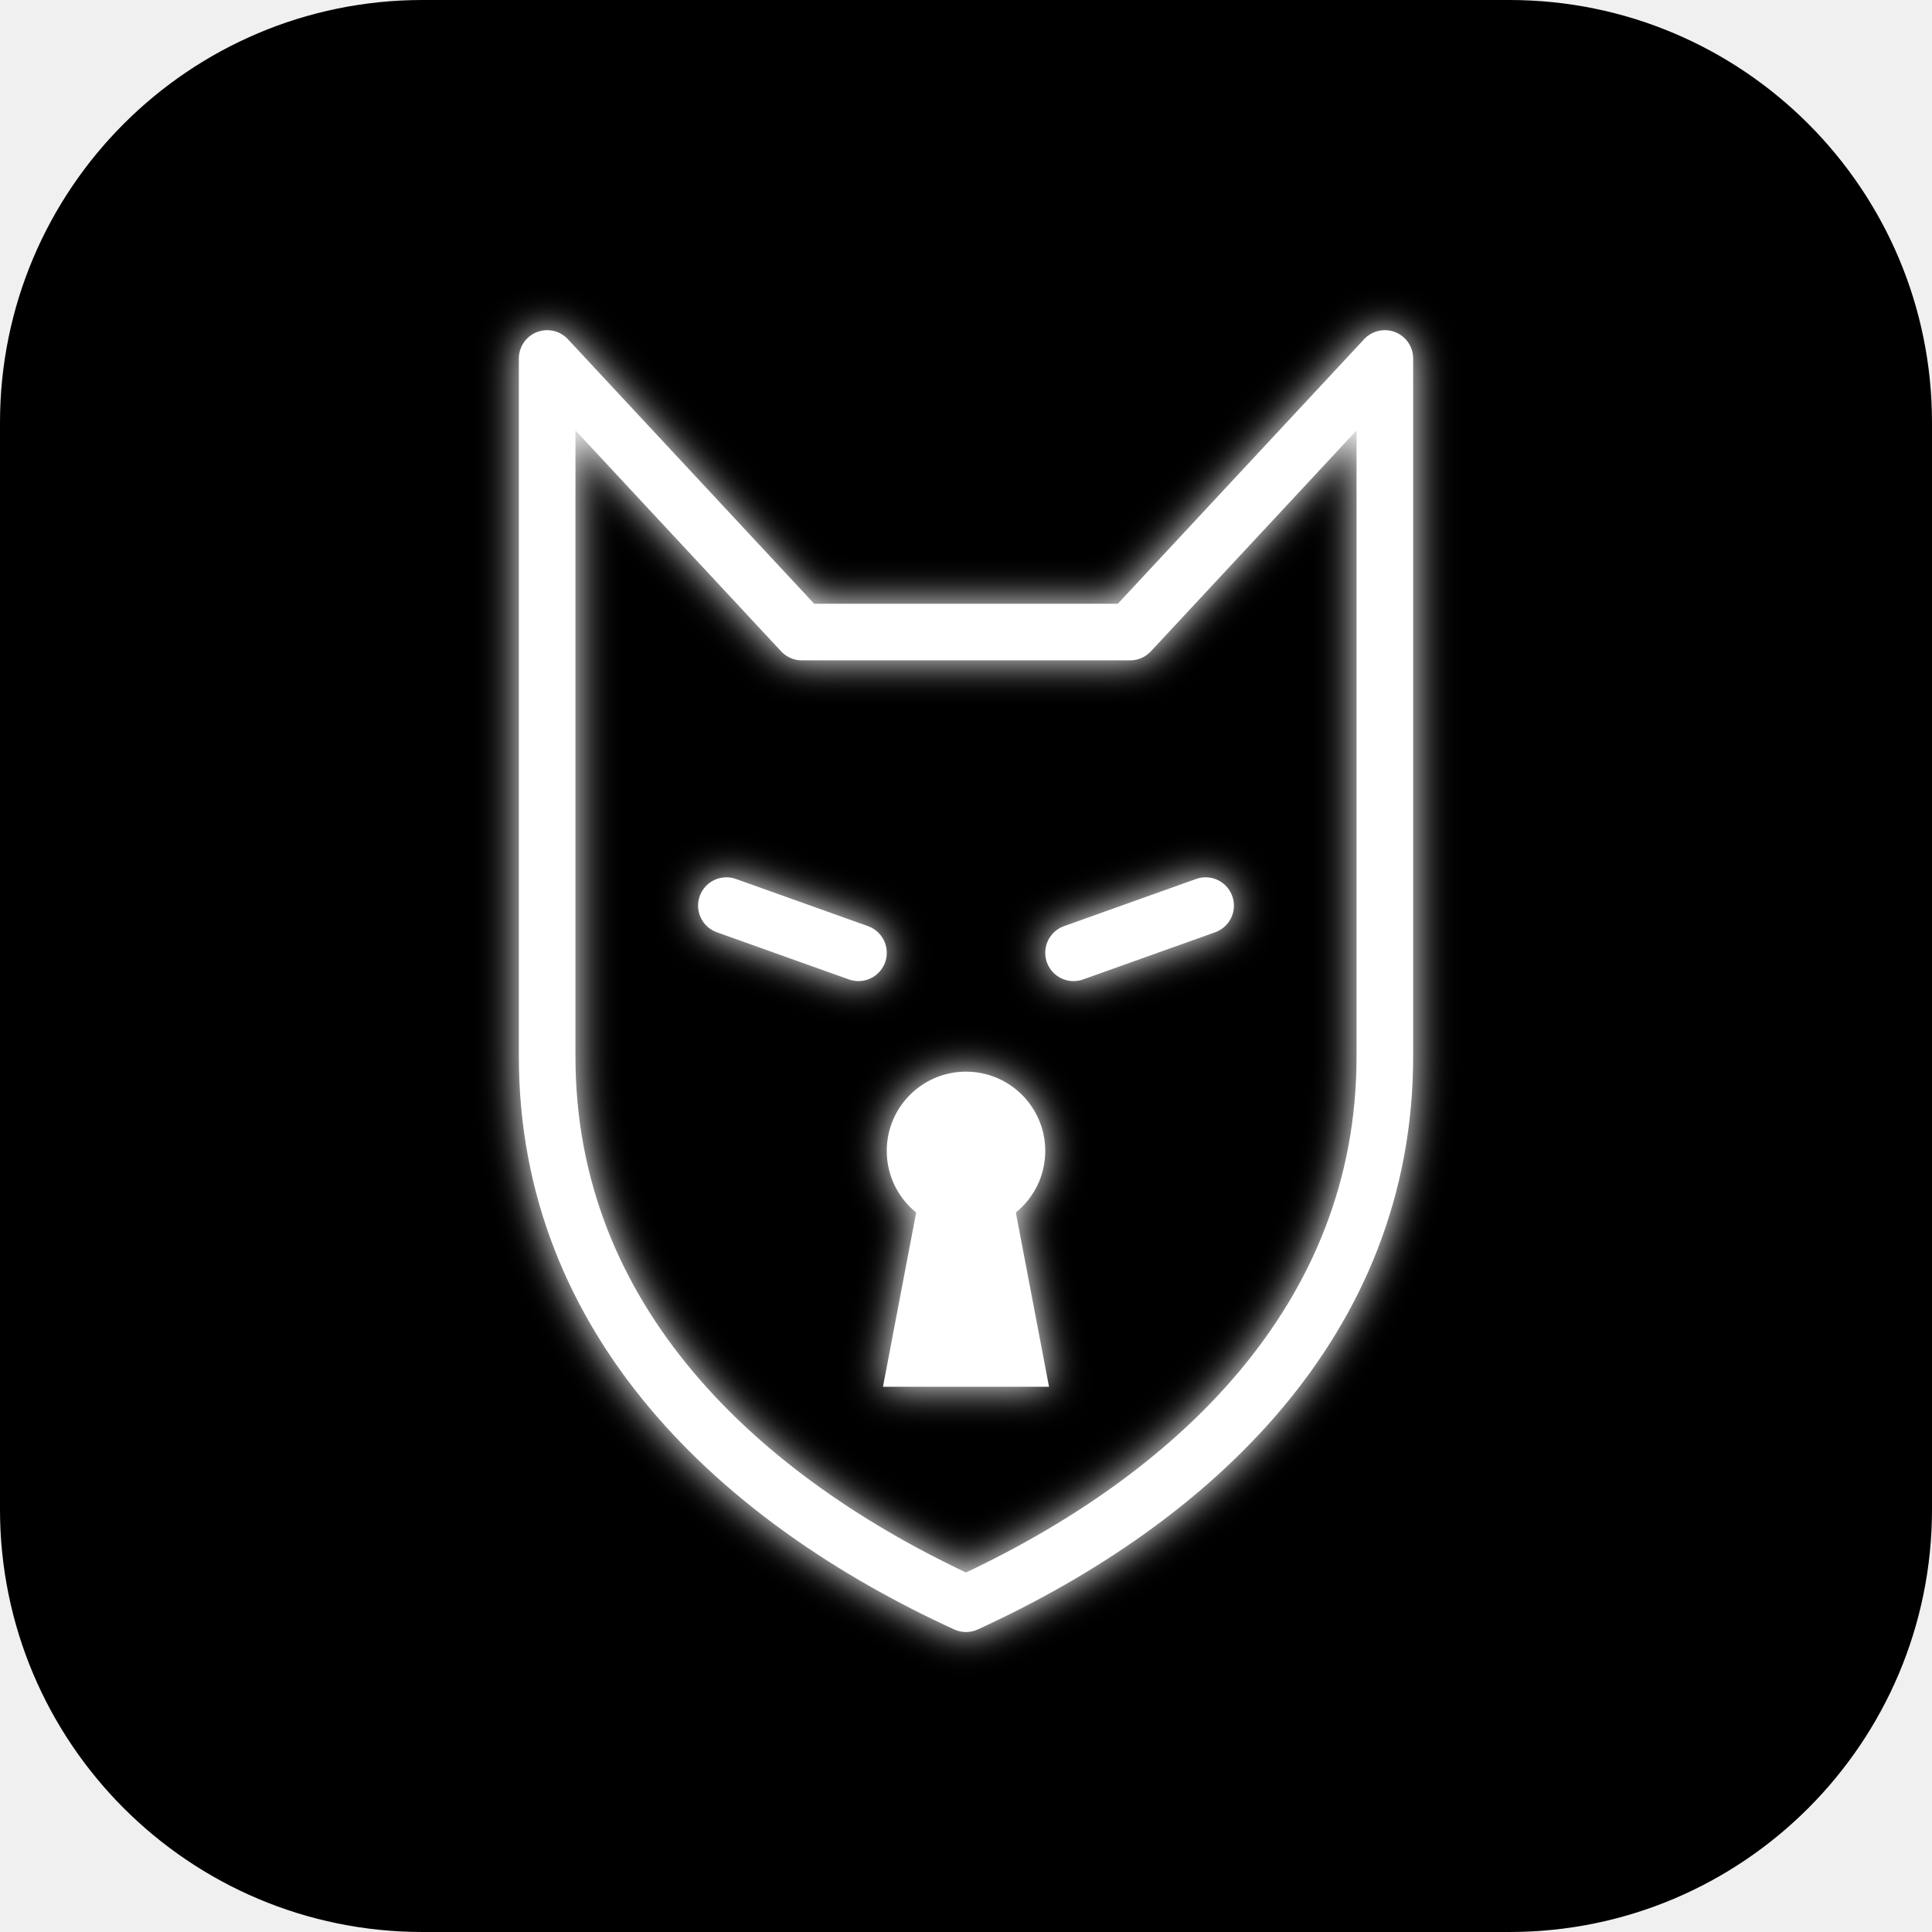
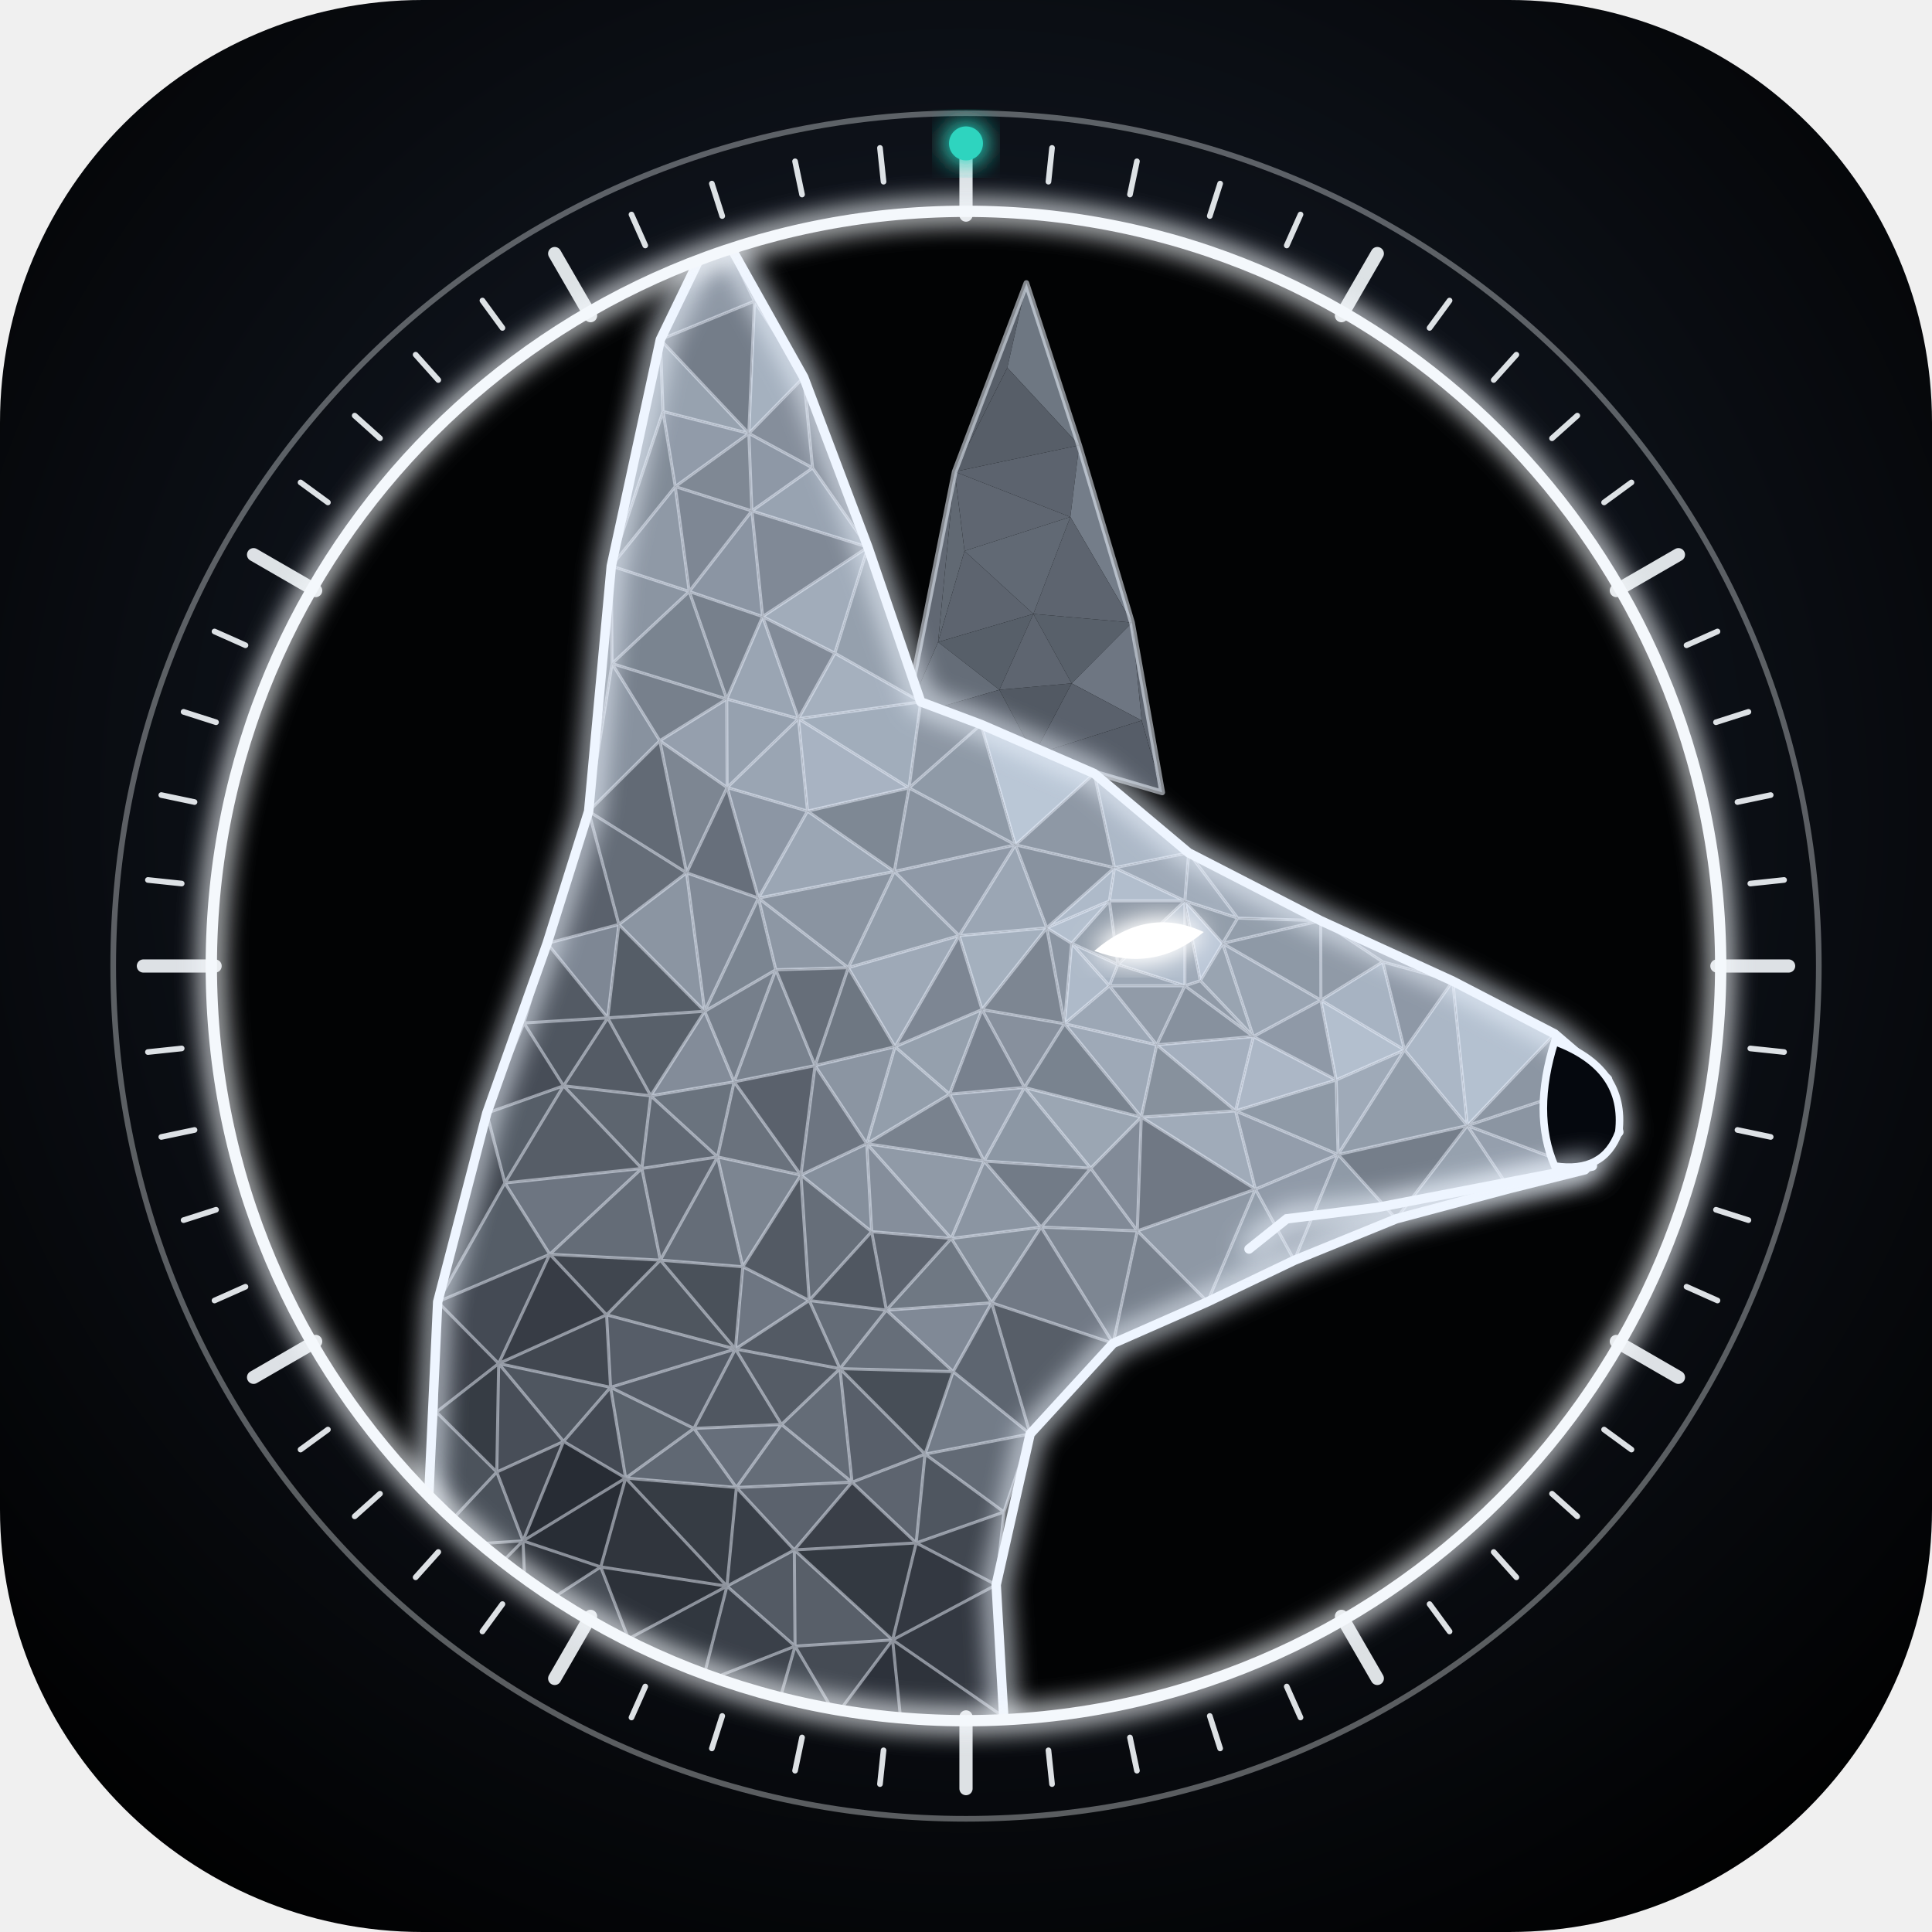
- <svg xmlns="http://www.w3.org/2000/svg" viewBox="0 0 1024 1024" width="512" height="512" role="img" aria-label="Watchdog">
+ <svg xmlns="http://www.w3.org/2000/svg" viewBox="0 0 1024 1024" width="1024" height="1024" role="img" aria-label="Watchdog">
  <defs>
-     <filter id="g" x="-30%" y="-30%" width="160%" height="160%">
-       <feGaussianBlur stdDeviation="10" result="b" />
+     <radialGradient id="bg" cx="50%" cy="42%" r="70%">
+       <stop offset="0" stop-color="#1a2230" />
+       <stop offset="1" stop-color="#000" />
+     </radialGradient>
+     <clipPath id="lens">
+       <circle cx="512" cy="512" r="400" />
+     </clipPath>
+     <filter id="glow" x="-50%" y="-50%" width="200%" height="200%">
+       <feGaussianBlur stdDeviation="7" result="b" />
      <feMerge>
+         <feMergeNode in="b" />
        <feMergeNode in="b" />
        <feMergeNode in="SourceGraphic" />
      </feMerge>
    </filter>
  </defs>
-   <rect width="1024" height="1024" rx="224" fill="#000" />
-   <g filter="url(#g)" fill="none" stroke="#FFF" stroke-width="30" stroke-linejoin="round" stroke-linecap="round">
-     <path d="M512 850 C392 795 290 700 290 560 L290 190 L425 335 L599 335 L734 190 L734 560 C734 700 632 795 512 850 Z" />
-     <path d="M385 480 L455 505" />
-     <path d="M639 480 L569 505" />
+   <rect width="1024" height="1024" rx="224" fill="url(#bg)" />
+   <circle cx="512" cy="512" r="400" fill="#020304" />
+   <g clip-path="url(#lens)">
+     <g transform="translate(-60 0)">
+       <g>
+         <polygon points="593.9,194.9 566.0,250.0 604.0,150.0" fill="#585f69" />
+         <polygon points="632.0,236.0 593.9,194.9 604.0,150.0" fill="#6e7782" />
+         <polygon points="593.9,194.9 632.0,236.0 566.0,250.0" fill="#575e68" />
+         <polygon points="566.0,250.0 557.2,340.3 540.0,380.0" fill="#616873" />
+         <polygon points="628.0,362.2 607.7,325.4 660.0,330.0" fill="#58606a" />
+         <polygon points="632.0,236.0 627.3,274.0 566.0,250.0" fill="#5c636e" />
+         <polygon points="627.3,274.0 632.0,236.0 660.0,330.0" fill="#747d89" />
+         <polygon points="607.7,325.4 627.3,274.0 660.0,330.0" fill="#5d646f" />
+         <polygon points="571.2,292.0 557.2,340.3 566.0,250.0" fill="#616973" />
+         <polygon points="557.2,340.3 571.2,292.0 607.7,325.4" fill="#5d646f" />
+         <polygon points="627.3,274.0 571.2,292.0 566.0,250.0" fill="#5f6671" />
+         <polygon points="571.2,292.0 627.3,274.0 607.7,325.4" fill="#616974" />
+         <polygon points="676.0,420.0 665.1,381.9 660.0,330.0" fill="#5d646f" />
+         <polygon points="665.1,381.9 628.0,362.2 660.0,330.0" fill="#6e7682" />
+         <polygon points="608.0,400.0 665.1,381.9 676.0,420.0" fill="#565d68" />
+         <polygon points="665.1,381.9 608.0,400.0 628.0,362.2" fill="#5a616c" />
+         <polygon points="608.0,400.0 589.7,365.6 628.0,362.2" fill="#525963" />
+         <polygon points="589.7,365.6 557.2,340.3 607.7,325.4" fill="#575f69" />
+         <polygon points="628.0,362.2 589.7,365.6 607.7,325.4" fill="#5e6570" />
+         <polygon points="557.2,340.3 589.7,365.6 540.0,380.0" fill="#656d78" />
+         <polygon points="589.7,365.6 608.0,400.0 540.0,380.0" fill="#585f6a" />
+       </g>
+       <path d="M540 380 L566 250 L604 150 L632 236 L660 330 L676 420 Z" fill="none" stroke="#eef5ff" stroke-opacity=".55" stroke-width="3" stroke-linejoin="round" />
+       <g>
+         <polygon points="337.7,542.2 318.0,590.0 350.0,500.0" fill="#555c67" />
+         <polygon points="900.0,620.0 912.0,572.0 918.0,600.0" fill="#7e8794" />
+         <polygon points="559.5,967.1 592.0,910.0 596.0,980.0" fill="#3e444d" />
+         <polygon points="423.9,462.6 372.0,430.0 409.7,392.6" fill="#626a75" />
+         <polygon points="294.0,860.6 293.0,900.0 286.0,820.0" fill="#282d35" />
+         <polygon points="337.2,816.7 294.0,860.6 286.0,820.0" fill="#272c34" />
+         <polygon points="483.8,962.5 448.0,980.0 466.5,924.5" fill="#151920" />
+         <polygon points="662.8,652.4 700.0,690.0 650.0,712.0" fill="#78818d" />
+         <polygon points="539.7,934.1 592.0,910.0 559.5,967.1" fill="#21262d" />
+         <polygon points="351.4,664.8 324.3,722.7 292.0,690.0" fill="#444a54" />
+         <polygon points="324.3,722.7 351.4,664.8 381.5,696.9" fill="#373c45" />
+         <polygon points="606.0,760.0 585.6,690.5 650.0,712.0" fill="#575e68" />
+         <polygon points="384.4,351.7 372.0,430.0 384.0,300.0" fill="#747d89" />
+         <polygon points="372.0,430.0 384.4,351.7 409.7,392.6" fill="#88929f" />
+         <polygon points="372.0,430.0 388.0,490.0 350.0,500.0" fill="#5a616c" />
+         <polygon points="388.0,490.0 372.0,430.0 423.9,462.6" fill="#656d78" />
+         <polygon points="534.0,461.9 568.4,495.9 509.6,512.9" fill="#929daa" />
+         <polygon points="568.4,495.9 534.4,554.8 509.6,512.9" fill="#9ea9b7" />
+         <polygon points="568.4,495.9 598.2,447.8 614.8,491.8" fill="#9ba6b4" />
+         <polygon points="598.2,447.8 568.4,495.9 534.0,461.9" fill="#8f99a7" />
+         <polygon points="410.0,180.0 411.4,218.1 384.0,300.0" fill="#97a2af" />
+         <polygon points="337.2,816.7 358.7,764.0 391.6,783.4" fill="#272c34" />
+         <polygon points="448.0,980.0 424.8,939.1 466.5,924.5" fill="#3d434c" />
+         <polygon points="294.0,860.6 338.9,856.1 293.0,900.0" fill="#1d2128" />
+         <polygon points="338.9,856.1 294.0,860.6 337.2,816.7" fill="#1c2128" />
+         <polygon points="378.4,830.5 337.2,816.7 391.6,783.4" fill="#282d35" />
+         <polygon points="378.4,830.5 338.9,856.1 337.2,816.7" fill="#2b3038" />
+         <polygon points="338.9,856.1 378.4,830.5 393.1,868.6" fill="#444a53" />
+         <polygon points="424.8,939.1 432.2,891.8 466.5,924.5" fill="#20242c" />
+         <polygon points="483.8,962.5 522.0,980.0 448.0,980.0" fill="#2d323b" />
+         <polygon points="522.0,980.0 559.5,967.1 596.0,980.0" fill="#373c45" />
+         <polygon points="522.0,980.0 539.7,934.1 559.5,967.1" fill="#2b3038" />
+         <polygon points="539.7,934.1 522.0,980.0 483.8,962.5" fill="#32373f" />
+         <polygon points="650.7,459.9 598.2,447.8 640.0,410.0" fill="#8e98a5" />
+         <polygon points="598.2,447.8 650.7,459.9 614.8,491.8" fill="#88929f" />
+         <polygon points="327.6,627.0 292.0,690.0 318.0,590.0" fill="#3f454e" />
+         <polygon points="327.6,627.0 351.4,664.8 292.0,690.0" fill="#555d67" />
+         <polygon points="427.8,757.1 449.8,715.0 474.2,755.0" fill="#505761" />
+         <polygon points="714.9,588.8 664.9,592.1 673.1,553.8" fill="#87919d" />
+         <polygon points="611.8,650.4 662.8,652.4 650.0,712.0" fill="#7d8692" />
+         <polygon points="585.6,690.5 611.8,650.4 650.0,712.0" fill="#717985" />
+         <polygon points="565.2,727.0 585.6,690.5 606.0,760.0" fill="#5d6570" />
+         <polygon points="486.0,200.0 459.9,159.6 440.0,118.0" fill="#99a4b1" />
+         <polygon points="459.9,159.6 410.0,180.0 440.0,118.0" fill="#8e98a5" />
+         <polygon points="690.0,452.0 760.0,488.0 716.0,486.6" fill="#9da8b6" />
+         <polygon points="690.0,452.0 650.7,459.9 640.0,410.0" fill="#acb8c7" />
+         <polygon points="411.4,218.1 417.9,257.9 384.0,300.0" fill="#818b97" />
+         <polygon points="410.0,180.0 456.9,229.7 411.4,218.1" fill="#97a2af" />
+         <polygon points="456.9,229.7 417.9,257.9 411.4,218.1" fill="#919ba9" />
+         <polygon points="417.9,257.9 456.9,229.7 458.5,270.8" fill="#7f8894" />
+         <polygon points="456.9,229.7 459.9,159.6 486.0,200.0" fill="#a5b1bf" />
+         <polygon points="459.9,159.6 456.9,229.7 410.0,180.0" fill="#747d89" />
+         <polygon points="520.0,290.0 548.0,372.0 502.5,346.2" fill="#95a0ad" />
+         <polygon points="464.2,326.8 520.0,290.0 502.5,346.2" fill="#a1acba" />
+         <polygon points="520.0,290.0 464.2,326.8 458.5,270.8" fill="#808996" />
+         <polygon points="445.4,417.4 423.9,462.6 409.7,392.6" fill="#7d8692" />
+         <polygon points="445.4,417.4 462.0,476.0 423.9,462.6" fill="#676f7b" />
+         <polygon points="462.0,476.0 445.4,417.4 488.0,429.9" fill="#8c96a4" />
+         <polygon points="471.2,514.0 462.0,476.0 509.6,512.9" fill="#8d97a4" />
+         <polygon points="462.0,476.0 534.0,461.9 509.6,512.9" fill="#8a94a1" />
+         <polygon points="462.0,476.0 488.0,429.9 534.0,461.9" fill="#9ba6b4" />
+         <polygon points="383.6,735.3 324.3,722.7 381.5,696.9" fill="#414750" />
+         <polygon points="383.6,735.3 358.7,764.0 324.3,722.7" fill="#4f5660" />
+         <polygon points="449.8,715.0 383.6,735.3 381.5,696.9" fill="#565d68" />
+         <polygon points="427.8,757.1 383.6,735.3 449.8,715.0" fill="#545b66" />
+         <polygon points="358.7,764.0 383.6,735.3 391.6,783.4" fill="#434953" />
+         <polygon points="383.6,735.3 427.8,757.1 391.6,783.4" fill="#5a626c" />
+         <polygon points="323.3,780.2 337.2,816.7 286.0,820.0" fill="#4a515a" />
+         <polygon points="323.3,780.2 358.7,764.0 337.2,816.7" fill="#3a3f48" />
+         <polygon points="358.7,764.0 323.3,780.2 324.3,722.7" fill="#484e58" />
+         <polygon points="374.0,980.0 424.8,939.1 448.0,980.0" fill="#0d1117" />
+         <polygon points="837.7,596.6 860.0,630.0 800.0,646.0" fill="#96a1ae" />
+         <polygon points="860.0,630.0 837.7,596.6 900.0,620.0" fill="#959fad" />
+         <polygon points="837.7,596.6 830.0,520.0 884.0,548.0" fill="#b4c1d0" />
+         <polygon points="837.7,596.6 804.4,556.5 830.0,520.0" fill="#abb7c6" />
+         <polygon points="912.0,572.0 837.7,596.6 884.0,548.0" fill="#8c96a3" />
+         <polygon points="900.0,620.0 837.7,596.6 912.0,572.0" fill="#8b95a2" />
+         <polygon points="746.0,668.0 769.2,611.9 800.0,646.0" fill="#8f9aa7" />
+         <polygon points="769.2,611.9 837.7,596.6 800.0,646.0" fill="#757e8a" />
+         <polygon points="837.7,596.6 769.2,611.9 804.4,556.5" fill="#929daa" />
+         <polygon points="539.7,934.1 533.1,869.2 592.0,910.0" fill="#2e333b" />
+         <polygon points="760.0,488.0 708.0,500.0 716.0,486.6" fill="#939eab" />
+         <polygon points="760.1,530.1 708.0,500.0 760.0,488.0" fill="#8e99a6" />
+         <polygon points="664.9,592.1 624.2,542.6 673.1,553.8" fill="#9ea9b7" />
+         <polygon points="603.0,576.4 624.2,542.6 664.9,592.1" fill="#79838f" />
+         <polygon points="568.4,495.9 580.5,535.1 534.4,554.8" fill="#7d8693" />
+         <polygon points="580.5,535.1 624.2,542.6 603.0,576.4" fill="#87909d" />
+         <polygon points="580.5,535.1 568.4,495.9 614.8,491.8" fill="#a4b0be" />
+         <polygon points="624.2,542.6 580.5,535.1 614.8,491.8" fill="#7d8692" />
+         <polygon points="638.1,619.2 664.9,592.1 662.8,652.4" fill="#828b98" />
+         <polygon points="611.8,650.4 638.1,619.2 662.8,652.4" fill="#818a97" />
+         <polygon points="638.1,619.2 603.0,576.4 664.9,592.1" fill="#9ba6b3" />
+         <polygon points="564.2,656.4 611.8,650.4 585.6,690.5" fill="#848e9a" />
+         <polygon points="519.4,606.2 564.2,656.4 522.0,652.8" fill="#858e9b" />
+         <polygon points="505.2,725.4 449.8,715.0 488.9,689.3" fill="#535a64" />
+         <polygon points="449.8,715.0 505.2,725.4 474.2,755.0" fill="#555c66" />
+         <polygon points="384.4,351.7 445.2,370.5 409.7,392.6" fill="#77808c" />
+         <polygon points="445.2,370.5 445.4,417.4 409.7,392.6" fill="#959fad" />
+         <polygon points="598.2,447.8 580.0,384.0 640.0,410.0" fill="#bac7d6" />
+         <polygon points="488.0,429.9 541.8,417.6 534.0,461.9" fill="#7e8894" />
+         <polygon points="580.0,384.0 541.8,417.6 548.0,372.0" fill="#8c96a3" />
+         <polygon points="541.8,417.6 598.2,447.8 534.0,461.9" fill="#8993a0" />
+         <polygon points="541.8,417.6 580.0,384.0 598.2,447.8" fill="#8f9aa7" />
+         <polygon points="456.9,229.7 490.7,248.0 458.5,270.8" fill="#8e98a6" />
+         <polygon points="490.7,248.0 520.0,290.0 458.5,270.8" fill="#98a3b1" />
+         <polygon points="490.7,248.0 456.9,229.7 486.0,200.0" fill="#858e9b" />
+         <polygon points="520.0,290.0 490.7,248.0 486.0,200.0" fill="#7d8693" />
+         <polygon points="324.3,722.7 291.3,748.4 292.0,690.0" fill="#3c414a" />
+         <polygon points="323.3,780.2 291.3,748.4 324.3,722.7" fill="#363c44" />
+         <polygon points="292.0,690.0 291.3,748.4 286.0,820.0" fill="#3c424a" />
+         <polygon points="291.3,748.4 323.3,780.2 286.0,820.0" fill="#4c535c" />
+         <polygon points="350.3,947.6 374.0,980.0 300.0,980.0" fill="#232830" />
+         <polygon points="374.0,980.0 350.3,947.6 424.8,939.1" fill="#22272f" />
+         <polygon points="769.2,611.9 725.4,630.3 714.9,588.8" fill="#939dab" />
+         <polygon points="725.4,630.3 769.2,611.9 746.0,668.0" fill="#909aa8" />
+         <polygon points="664.9,592.1 725.4,630.3 662.8,652.4" fill="#707884" />
+         <polygon points="725.4,630.3 664.9,592.1 714.9,588.8" fill="#a0abb9" />
+         <polygon points="725.4,630.3 700.0,690.0 662.8,652.4" fill="#8e98a5" />
+         <polygon points="725.4,630.3 746.0,668.0 700.0,690.0" fill="#939eab" />
+         <polygon points="724.3,549.4 714.9,588.8 673.1,553.8" fill="#a4afbe" />
+         <polygon points="708.0,500.0 724.3,549.4 696.2,519.8" fill="#99a4b1" />
+         <polygon points="724.3,549.4 708.0,500.0 760.1,530.1" fill="#9aa5b3" />
+         <polygon points="804.4,556.5 792.9,509.8 830.0,520.0" fill="#8e98a6" />
+         <polygon points="760.1,530.1 792.9,509.8 804.4,556.5" fill="#a7b3c2" />
+         <polygon points="792.9,509.8 760.0,488.0 830.0,520.0" fill="#919ba9" />
+         <polygon points="792.9,509.8 760.1,530.1 760.0,488.0" fill="#909aa7" />
+         <polygon points="503.1,909.3 533.1,869.2 539.7,934.1" fill="#2d323b" />
+         <polygon points="503.1,909.3 483.8,962.5 466.5,924.5" fill="#21262d" />
+         <polygon points="503.1,909.3 539.7,934.1 483.8,962.5" fill="#2c3139" />
+         <polygon points="533.1,869.2 481.0,821.5 545.6,817.8" fill="#333941" />
+         <polygon points="588.0,840.0 533.1,869.2 545.6,817.8" fill="#333841" />
+         <polygon points="592.1,801.4 588.0,840.0 545.6,817.8" fill="#414750" />
+         <polygon points="533.1,869.2 588.0,840.0 592.0,910.0" fill="#333841" />
+         <polygon points="550.3,770.7 592.1,801.4 545.6,817.8" fill="#4f5660" />
+         <polygon points="550.3,770.7 505.2,725.4 565.2,727.0" fill="#474e57" />
+         <polygon points="550.3,770.7 565.2,727.0 606.0,760.0" fill="#737c88" />
+         <polygon points="592.1,801.4 550.3,770.7 606.0,760.0" fill="#626a75" />
+         <polygon points="688.0,522.5 724.3,549.4 673.1,553.8" fill="#87919e" />
+         <polygon points="724.3,549.4 688.0,522.5 696.2,519.8" fill="#909aa7" />
+         <polygon points="690.0,452.0 688.0,477.5 650.7,459.9" fill="#9faab8" />
+         <polygon points="688.0,477.5 690.0,452.0 716.0,486.6" fill="#a1acba" />
+         <polygon points="708.0,500.0 688.0,477.5 716.0,486.6" fill="#929daa" />
+         <polygon points="688.0,477.5 688.0,522.5 652.5,511.2" fill="#b0bccb" />
+         <polygon points="688.0,477.5 708.0,500.0 696.2,519.8" fill="#bbc7d7" />
+         <polygon points="688.0,522.5 688.0,477.5 696.2,519.8" fill="#9ea9b7" />
+         <polygon points="358.7,575.5 327.6,627.0 318.0,590.0" fill="#565e68" />
+         <polygon points="337.7,542.2 358.7,575.5 318.0,590.0" fill="#474d57" />
+         <polygon points="351.4,664.8 410.0,667.9 381.5,696.9" fill="#40464f" />
+         <polygon points="410.0,667.9 449.8,715.0 381.5,696.9" fill="#4f565f" />
+         <polygon points="628.0,500.0 624.2,542.6 614.8,491.8" fill="#8a94a1" />
+         <polygon points="519.4,606.2 492.0,564.8 534.4,554.8" fill="#8b95a2" />
+         <polygon points="534.4,554.8 492.0,564.8 509.6,512.9" fill="#6e7782" />
+         <polygon points="492.0,564.8 471.2,514.0 509.6,512.9" fill="#666e79" />
+         <polygon points="565.2,727.0 529.8,694.4 585.6,690.5" fill="#808996" />
+         <polygon points="529.8,694.4 564.2,656.4 585.6,690.5" fill="#6f7883" />
+         <polygon points="564.2,656.4 529.8,694.4 522.0,652.8" fill="#5c636e" />
+         <polygon points="505.2,725.4 529.8,694.4 565.2,727.0" fill="#666e79" />
+         <polygon points="522.0,652.8 529.8,694.4 488.9,689.3" fill="#505761" />
+         <polygon points="529.8,694.4 505.2,725.4 488.9,689.3" fill="#646c77" />
+         <polygon points="581.6,615.4 564.2,656.4 519.4,606.2" fill="#909aa7" />
+         <polygon points="564.2,656.4 581.6,615.4 611.8,650.4" fill="#8b95a2" />
+         <polygon points="638.1,619.2 581.6,615.4 603.0,576.4" fill="#8c97a4" />
+         <polygon points="581.6,615.4 638.1,619.2 611.8,650.4" fill="#727b87" />
+         <polygon points="425.3,313.5 445.2,370.5 384.4,351.7" fill="#7a8490" />
+         <polygon points="445.2,370.5 425.3,313.5 464.2,326.8" fill="#77808c" />
+         <polygon points="425.3,313.5 384.4,351.7 384.0,300.0" fill="#8b95a2" />
+         <polygon points="464.2,326.8 425.3,313.5 458.5,270.8" fill="#8b95a3" />
+         <polygon points="417.9,257.9 425.3,313.5 384.0,300.0" fill="#8f99a6" />
+         <polygon points="425.3,313.5 417.9,257.9 458.5,270.8" fill="#7e8794" />
+         <polygon points="483.2,380.9 464.2,326.8 502.5,346.2" fill="#828b98" />
+         <polygon points="483.2,380.9 445.2,370.5 464.2,326.8" fill="#9aa5b3" />
+         <polygon points="483.2,380.9 541.8,417.6 488.0,429.9" fill="#a8b3c2" />
+         <polygon points="445.4,417.4 483.2,380.9 488.0,429.9" fill="#9aa5b3" />
+         <polygon points="445.2,370.5 483.2,380.9 445.4,417.4" fill="#96a1af" />
+         <polygon points="548.0,372.0 483.2,380.9 502.5,346.2" fill="#a5b0be" />
+         <polygon points="541.8,417.6 483.2,380.9 548.0,372.0" fill="#a1adbb" />
+         <polygon points="293.0,900.0 300.6,937.7 300.0,980.0" fill="#0c0f16" />
+         <polygon points="300.6,937.7 350.3,947.6 300.0,980.0" fill="#1a1e25" />
+         <polygon points="368.8,902.4 338.9,856.1 393.1,868.6" fill="#282d34" />
+         <polygon points="350.3,947.6 368.8,902.4 424.8,939.1" fill="#0f1219" />
+         <polygon points="432.2,891.8 368.8,902.4 393.1,868.6" fill="#191d24" />
+         <polygon points="368.8,902.4 432.2,891.8 424.8,939.1" fill="#23272f" />
+         <polygon points="768.2,572.4 724.3,549.4 760.1,530.1" fill="#8f99a7" />
+         <polygon points="769.2,611.9 768.2,572.4 804.4,556.5" fill="#9faab8" />
+         <polygon points="768.2,572.4 760.1,530.1 804.4,556.5" fill="#b3bfce" />
+         <polygon points="768.2,572.4 769.2,611.9 714.9,588.8" fill="#8f9aa7" />
+         <polygon points="724.3,549.4 768.2,572.4 714.9,588.8" fill="#acb7c6" />
+         <polygon points="450.3,788.4 427.8,757.1 474.2,755.0" fill="#676f7b" />
+         <polygon points="427.8,757.1 450.3,788.4 391.6,783.4" fill="#606873" />
+         <polygon points="445.3,840.7 432.2,891.8 393.1,868.6" fill="#31373f" />
+         <polygon points="445.3,840.7 450.3,788.4 481.0,821.5" fill="#383e47" />
+         <polygon points="378.4,830.5 445.3,840.7 393.1,868.6" fill="#2c3139" />
+         <polygon points="445.3,840.7 378.4,830.5 391.6,783.4" fill="#30353d" />
+         <polygon points="450.3,788.4 445.3,840.7 391.6,783.4" fill="#363c44" />
+         <polygon points="503.1,909.3 481.4,872.5 533.1,869.2" fill="#454b54" />
+         <polygon points="481.4,872.5 481.0,821.5 533.1,869.2" fill="#585f69" />
+         <polygon points="481.4,872.5 445.3,840.7 481.0,821.5" fill="#535a64" />
+         <polygon points="445.3,840.7 481.4,872.5 432.2,891.8" fill="#3a4049" />
+         <polygon points="432.2,891.8 481.4,872.5 466.5,924.5" fill="#3e444d" />
+         <polygon points="481.4,872.5 503.1,909.3 466.5,924.5" fill="#474e57" />
+         <polygon points="481.0,821.5 511.6,785.6 545.6,817.8" fill="#3a3f48" />
+         <polygon points="511.6,785.6 550.3,770.7 545.6,817.8" fill="#5d646f" />
+         <polygon points="511.6,785.6 450.3,788.4 474.2,755.0" fill="#656d78" />
+         <polygon points="450.3,788.4 511.6,785.6 481.0,821.5" fill="#5b626d" />
+         <polygon points="505.2,725.4 511.6,785.6 474.2,755.0" fill="#646c77" />
+         <polygon points="550.3,770.7 511.6,785.6 505.2,725.4" fill="#585f6a" />
+         <polygon points="648.0,477.5 688.0,477.5 652.5,511.2" fill="#909aa7" />
+         <polygon points="688.0,477.5 648.0,477.5 650.7,459.9" fill="#b2becd" />
+         <polygon points="628.0,500.0 648.0,477.5 652.5,511.2" fill="#939eab" />
+         <polygon points="650.7,459.9 648.0,477.5 614.8,491.8" fill="#aebac9" />
+         <polygon points="648.0,477.5 628.0,500.0 614.8,491.8" fill="#b3bfce" />
+         <polygon points="358.7,575.5 400.2,619.3 327.6,627.0" fill="#565d67" />
+         <polygon points="400.2,619.3 358.7,575.5 404.9,580.8" fill="#5d656f" />
+         <polygon points="327.6,627.0 400.2,619.3 351.4,664.8" fill="#6d7581" />
+         <polygon points="400.2,619.3 410.0,667.9 351.4,664.8" fill="#646c77" />
+         <polygon points="358.7,575.5 382.1,539.5 404.9,580.8" fill="#545b65" />
+         <polygon points="382.1,539.5 358.7,575.5 337.7,542.2" fill="#4f5660" />
+         <polygon points="382.1,539.5 337.7,542.2 350.0,500.0" fill="#535a64" />
+         <polygon points="388.0,490.0 382.1,539.5 350.0,500.0" fill="#7e8794" />
+         <polygon points="449.8,715.0 453.7,671.4 488.9,689.3" fill="#6e7682" />
+         <polygon points="410.0,667.9 453.7,671.4 449.8,715.0" fill="#4a515a" />
+         <polygon points="648.0,522.5 628.0,500.0 652.5,511.2" fill="#a9b5c4" />
+         <polygon points="628.0,500.0 648.0,522.5 624.2,542.6" fill="#aebac9" />
+         <polygon points="624.2,542.6 648.0,522.5 673.1,553.8" fill="#9ca7b5" />
+         <polygon points="648.0,522.5 688.0,522.5 673.1,553.8" fill="#919ba8" />
+         <polygon points="688.0,522.5 648.0,522.5 652.5,511.2" fill="#9da8b6" />
+         <polygon points="382.1,539.5 433.5,536.0 404.9,580.8" fill="#58606a" />
+         <polygon points="433.5,536.0 382.1,539.5 388.0,490.0" fill="#555d67" />
+         <polygon points="433.5,536.0 388.0,490.0 423.9,462.6" fill="#8b95a2" />
+         <polygon points="462.0,476.0 433.5,536.0 423.9,462.6" fill="#818a97" />
+         <polygon points="433.5,536.0 462.0,476.0 471.2,514.0" fill="#7b8591" />
+         <polygon points="563.3,579.9 519.4,606.2 534.4,554.8" fill="#939eab" />
+         <polygon points="563.3,579.9 581.6,615.4 519.4,606.2" fill="#79828e" />
+         <polygon points="581.6,615.4 563.3,579.9 603.0,576.4" fill="#959fad" />
+         <polygon points="580.5,535.1 563.3,579.9 534.4,554.8" fill="#95a0ad" />
+         <polygon points="563.3,579.9 580.5,535.1 603.0,576.4" fill="#78818e" />
+         <polygon points="300.6,937.7 330.6,913.6 350.3,947.6" fill="#12161d" />
+         <polygon points="330.6,913.6 368.8,902.4 350.3,947.6" fill="#1a1e25" />
+         <polygon points="330.6,913.6 300.6,937.7 293.0,900.0" fill="#12161c" />
+         <polygon points="338.9,856.1 330.6,913.6 293.0,900.0" fill="#2a2f37" />
+         <polygon points="368.8,902.4 330.6,913.6 338.9,856.1" fill="#1d2129" />
+         <polygon points="484.5,622.8 522.0,652.8 488.9,689.3" fill="#666e79" />
+         <polygon points="453.7,671.4 484.5,622.8 488.9,689.3" fill="#535a64" />
+         <polygon points="484.5,622.8 519.4,606.2 522.0,652.8" fill="#858f9c" />
+         <polygon points="484.5,622.8 492.0,564.8 519.4,606.2" fill="#6d7581" />
+         <polygon points="400.2,619.3 440.3,613.2 410.0,667.9" fill="#5f6671" />
+         <polygon points="440.3,613.2 453.7,671.4 410.0,667.9" fill="#656d78" />
+         <polygon points="440.3,613.2 484.5,622.8 453.7,671.4" fill="#7c8591" />
+         <polygon points="440.3,613.2 400.2,619.3 404.9,580.8" fill="#616974" />
+         <polygon points="433.5,536.0 449.1,573.4 404.9,580.8" fill="#838c99" />
+         <polygon points="449.1,573.4 440.3,613.2 404.9,580.8" fill="#6a737e" />
+         <polygon points="492.0,564.8 449.1,573.4 471.2,514.0" fill="#79828e" />
+         <polygon points="449.1,573.4 433.5,536.0 471.2,514.0" fill="#767f8b" />
+         <polygon points="484.5,622.8 449.1,573.4 492.0,564.8" fill="#5a616c" />
+         <polygon points="440.3,613.2 449.1,573.4 484.5,622.8" fill="#6a727d" />
+       </g>
+       <path d="M337.7 542.2L318.0 590.0 M318.0 590.0L350.0 500.0 M350.0 500.0L337.7 542.2 M900.0 620.0L912.0 572.0 M912.0 572.0L918.0 600.0 M918.0 600.0L900.0 620.0 M559.5 967.1L592.0 910.0 M592.0 910.0L596.0 980.0 M596.0 980.0L559.5 967.1 M423.9 462.6L372.0 430.0 M372.0 430.0L409.7 392.6 M409.7 392.6L423.9 462.6 M294.0 860.6L293.0 900.0 M293.0 900.0L286.0 820.0 M286.0 820.0L294.0 860.6 M337.2 816.7L294.0 860.6 M286.0 820.0L337.2 816.7 M483.8 962.5L448.0 980.0 M448.0 980.0L466.5 924.5 M466.5 924.5L483.8 962.5 M662.8 652.4L700.0 690.0 M700.0 690.0L650.0 712.0 M650.0 712.0L662.8 652.4 M539.7 934.1L592.0 910.0 M559.5 967.1L539.7 934.1 M351.4 664.8L324.3 722.7 M324.3 722.7L292.0 690.0 M292.0 690.0L351.4 664.8 M351.4 664.8L381.5 696.9 M381.5 696.9L324.3 722.7 M606.0 760.0L585.6 690.5 M585.6 690.5L650.0 712.0 M650.0 712.0L606.0 760.0 M384.4 351.7L372.0 430.0 M372.0 430.0L384.0 300.0 M384.0 300.0L384.4 351.7 M384.4 351.7L409.7 392.6 M372.0 430.0L388.0 490.0 M388.0 490.0L350.0 500.0 M350.0 500.0L372.0 430.0 M423.9 462.6L388.0 490.0 M534.0 461.9L568.4 495.9 M568.4 495.9L509.6 512.9 M509.6 512.9L534.0 461.9 M568.4 495.9L534.4 554.8 M534.4 554.8L509.6 512.9 M568.4 495.9L598.2 447.8 M598.2 447.8L614.8 491.8 M614.8 491.8L568.4 495.9 M534.0 461.9L598.2 447.8 M410.0 180.0L411.4 218.1 M411.4 218.1L384.0 300.0 M384.0 300.0L410.0 180.0 M337.2 816.7L358.7 764.0 M358.7 764.0L391.6 783.4 M391.6 783.4L337.2 816.7 M448.0 980.0L424.8 939.1 M424.8 939.1L466.5 924.5 M294.0 860.6L338.9 856.1 M338.9 856.1L293.0 900.0 M337.2 816.7L338.9 856.1 M378.4 830.5L337.2 816.7 M391.6 783.4L378.4 830.5 M378.4 830.5L338.9 856.1 M378.4 830.5L393.1 868.6 M393.1 868.6L338.9 856.1 M424.8 939.1L432.2 891.8 M432.2 891.8L466.5 924.5 M483.8 962.5L522.0 980.0 M522.0 980.0L448.0 980.0 M522.0 980.0L559.5 967.1 M596.0 980.0L522.0 980.0 M522.0 980.0L539.7 934.1 M483.8 962.5L539.7 934.1 M650.7 459.9L598.2 447.8 M598.2 447.8L640.0 410.0 M640.0 410.0L650.7 459.9 M650.7 459.9L614.8 491.8 M327.6 627.0L292.0 690.0 M292.0 690.0L318.0 590.0 M318.0 590.0L327.6 627.0 M327.6 627.0L351.4 664.8 M427.8 757.1L449.8 715.0 M449.8 715.0L474.2 755.0 M474.2 755.0L427.8 757.1 M714.9 588.8L664.9 592.1 M664.9 592.1L673.1 553.8 M673.1 553.8L714.9 588.8 M611.8 650.4L662.8 652.4 M650.0 712.0L611.8 650.4 M585.6 690.5L611.8 650.4 M565.2 727.0L585.6 690.5 M606.0 760.0L565.2 727.0 M486.0 200.0L459.9 159.6 M459.9 159.6L440.0 118.0 M440.0 118.0L486.0 200.0 M459.9 159.6L410.0 180.0 M410.0 180.0L440.0 118.0 M690.0 452.0L760.0 488.0 M760.0 488.0L716.0 486.6 M716.0 486.6L690.0 452.0 M690.0 452.0L650.7 459.9 M640.0 410.0L690.0 452.0 M411.4 218.1L417.9 257.9 M417.9 257.9L384.0 300.0 M410.0 180.0L456.9 229.7 M456.9 229.7L411.4 218.1 M456.9 229.7L417.9 257.9 M456.9 229.7L458.5 270.8 M458.5 270.8L417.9 257.9 M456.9 229.7L459.9 159.6 M486.0 200.0L456.9 229.7 M520.0 290.0L548.0 372.0 M548.0 372.0L502.5 346.2 M502.5 346.2L520.0 290.0 M464.2 326.8L520.0 290.0 M502.5 346.2L464.2 326.8 M464.2 326.8L458.5 270.8 M458.5 270.8L520.0 290.0 M445.4 417.4L423.9 462.6 M409.7 392.6L445.4 417.4 M445.4 417.4L462.0 476.0 M462.0 476.0L423.9 462.6 M445.4 417.4L488.0 429.9 M488.0 429.9L462.0 476.0 M471.2 514.0L462.0 476.0 M462.0 476.0L509.6 512.9 M509.6 512.9L471.2 514.0 M462.0 476.0L534.0 461.9 M488.0 429.9L534.0 461.9 M383.6 735.3L324.3 722.7 M381.5 696.9L383.6 735.3 M383.6 735.3L358.7 764.0 M358.7 764.0L324.3 722.7 M449.8 715.0L383.6 735.3 M381.5 696.9L449.8 715.0 M427.8 757.1L383.6 735.3 M383.6 735.3L391.6 783.4 M427.8 757.1L391.6 783.4 M323.3 780.2L337.2 816.7 M286.0 820.0L323.3 780.2 M323.3 780.2L358.7 764.0 M323.3 780.2L324.3 722.7 M374.0 980.0L424.8 939.1 M448.0 980.0L374.0 980.0 M837.7 596.6L860.0 630.0 M860.0 630.0L800.0 646.0 M800.0 646.0L837.7 596.6 M837.7 596.6L900.0 620.0 M900.0 620.0L860.0 630.0 M837.7 596.6L830.0 520.0 M830.0 520.0L884.0 548.0 M884.0 548.0L837.7 596.6 M837.7 596.6L804.4 556.5 M804.4 556.5L830.0 520.0 M912.0 572.0L837.7 596.6 M884.0 548.0L912.0 572.0 M746.0 668.0L769.2 611.9 M769.2 611.9L800.0 646.0 M800.0 646.0L746.0 668.0 M769.2 611.9L837.7 596.6 M769.2 611.9L804.4 556.5 M539.7 934.1L533.1 869.2 M533.1 869.2L592.0 910.0 M760.0 488.0L708.0 500.0 M708.0 500.0L716.0 486.6 M760.1 530.1L708.0 500.0 M760.0 488.0L760.1 530.1 M664.9 592.1L624.2 542.6 M624.2 542.6L673.1 553.8 M603.0 576.4L624.2 542.6 M664.9 592.1L603.0 576.4 M568.4 495.9L580.5 535.1 M580.5 535.1L534.4 554.8 M580.5 535.1L624.2 542.6 M603.0 576.4L580.5 535.1 M614.8 491.8L580.5 535.1 M614.8 491.8L624.2 542.6 M638.1 619.2L664.9 592.1 M664.9 592.1L662.8 652.4 M662.8 652.4L638.1 619.2 M611.8 650.4L638.1 619.2 M638.1 619.2L603.0 576.4 M564.2 656.4L611.8 650.4 M585.6 690.5L564.2 656.4 M519.4 606.2L564.2 656.4 M564.2 656.4L522.0 652.8 M522.0 652.8L519.4 606.2 M505.2 725.4L449.8 715.0 M449.8 715.0L488.9 689.3 M488.9 689.3L505.2 725.4 M505.2 725.4L474.2 755.0 M384.4 351.7L445.2 370.5 M445.2 370.5L409.7 392.6 M445.2 370.5L445.4 417.4 M598.2 447.8L580.0 384.0 M580.0 384.0L640.0 410.0 M488.0 429.9L541.8 417.6 M541.8 417.6L534.0 461.9 M580.0 384.0L541.8 417.6 M541.8 417.6L548.0 372.0 M548.0 372.0L580.0 384.0 M541.8 417.6L598.2 447.8 M456.9 229.7L490.7 248.0 M490.7 248.0L458.5 270.8 M490.7 248.0L520.0 290.0 M486.0 200.0L490.7 248.0 M486.0 200.0L520.0 290.0 M324.3 722.7L291.3 748.4 M291.3 748.4L292.0 690.0 M323.3 780.2L291.3 748.4 M291.3 748.4L286.0 820.0 M286.0 820.0L292.0 690.0 M350.3 947.6L374.0 980.0 M374.0 980.0L300.0 980.0 M300.0 980.0L350.3 947.6 M350.3 947.6L424.8 939.1 M769.2 611.9L725.4 630.3 M725.4 630.3L714.9 588.8 M714.9 588.8L769.2 611.9 M746.0 668.0L725.4 630.3 M664.9 592.1L725.4 630.3 M725.4 630.3L662.8 652.4 M725.4 630.3L700.0 690.0 M746.0 668.0L700.0 690.0 M724.3 549.4L714.9 588.8 M673.1 553.8L724.3 549.4 M708.0 500.0L724.3 549.4 M724.3 549.4L696.2 519.8 M696.2 519.8L708.0 500.0 M760.1 530.1L724.3 549.4 M804.4 556.5L792.9 509.8 M792.9 509.8L830.0 520.0 M760.1 530.1L792.9 509.8 M804.4 556.5L760.1 530.1 M792.9 509.8L760.0 488.0 M760.0 488.0L830.0 520.0 M503.1 909.3L533.1 869.2 M539.7 934.1L503.1 909.3 M503.1 909.3L483.8 962.5 M466.5 924.5L503.1 909.3 M533.1 869.2L481.0 821.5 M481.0 821.5L545.6 817.8 M545.6 817.8L533.1 869.2 M588.0 840.0L533.1 869.2 M545.6 817.8L588.0 840.0 M592.1 801.4L588.0 840.0 M545.6 817.8L592.1 801.4 M588.0 840.0L592.0 910.0 M550.3 770.7L592.1 801.4 M545.6 817.8L550.3 770.7 M550.3 770.7L505.2 725.4 M505.2 725.4L565.2 727.0 M565.2 727.0L550.3 770.7 M606.0 760.0L550.3 770.7 M606.0 760.0L592.1 801.4 M688.0 522.5L724.3 549.4 M673.1 553.8L688.0 522.5 M688.0 522.5L696.2 519.8 M690.0 452.0L688.0 477.5 M688.0 477.5L650.7 459.9 M716.0 486.6L688.0 477.5 M708.0 500.0L688.0 477.5 M688.0 477.5L688.0 522.5 M688.0 522.5L652.5 511.2 M652.5 511.2L688.0 477.5 M696.2 519.8L688.0 477.5 M358.7 575.5L327.6 627.0 M318.0 590.0L358.7 575.5 M337.7 542.2L358.7 575.5 M351.4 664.8L410.0 667.9 M410.0 667.9L381.5 696.9 M410.0 667.9L449.8 715.0 M628.0 500.0L624.2 542.6 M614.8 491.8L628.0 500.0 M519.4 606.2L492.0 564.8 M492.0 564.8L534.4 554.8 M534.4 554.8L519.4 606.2 M492.0 564.8L509.6 512.9 M492.0 564.8L471.2 514.0 M565.2 727.0L529.8 694.4 M529.8 694.4L585.6 690.5 M529.8 694.4L564.2 656.4 M529.8 694.4L522.0 652.8 M505.2 725.4L529.8 694.4 M529.8 694.4L488.9 689.3 M488.9 689.3L522.0 652.8 M581.6 615.4L564.2 656.4 M519.4 606.2L581.6 615.4 M581.6 615.4L611.8 650.4 M638.1 619.2L581.6 615.4 M581.6 615.4L603.0 576.4 M425.3 313.5L445.2 370.5 M384.4 351.7L425.3 313.5 M425.3 313.5L464.2 326.8 M464.2 326.8L445.2 370.5 M384.0 300.0L425.3 313.5 M425.3 313.5L458.5 270.8 M417.9 257.9L425.3 313.5 M483.2 380.9L464.2 326.8 M502.5 346.2L483.2 380.9 M483.2 380.9L445.2 370.5 M483.2 380.9L541.8 417.6 M488.0 429.9L483.2 380.9 M445.4 417.4L483.2 380.9 M548.0 372.0L483.2 380.9 M293.0 900.0L300.6 937.7 M300.6 937.7L300.0 980.0 M300.0 980.0L293.0 900.0 M300.6 937.7L350.3 947.6 M368.8 902.4L338.9 856.1 M393.1 868.6L368.8 902.4 M350.3 947.6L368.8 902.4 M368.8 902.4L424.8 939.1 M432.2 891.8L368.8 902.4 M393.1 868.6L432.2 891.8 M768.2 572.4L724.3 549.4 M760.1 530.1L768.2 572.4 M769.2 611.9L768.2 572.4 M768.2 572.4L804.4 556.5 M714.9 588.8L768.2 572.4 M450.3 788.4L427.8 757.1 M474.2 755.0L450.3 788.4 M450.3 788.4L391.6 783.4 M445.3 840.7L432.2 891.8 M393.1 868.6L445.3 840.7 M445.3 840.7L450.3 788.4 M450.3 788.4L481.0 821.5 M481.0 821.5L445.3 840.7 M378.4 830.5L445.3 840.7 M391.6 783.4L445.3 840.7 M503.1 909.3L481.4 872.5 M481.4 872.5L533.1 869.2 M481.4 872.5L481.0 821.5 M481.4 872.5L445.3 840.7 M481.4 872.5L432.2 891.8 M481.4 872.5L466.5 924.5 M481.0 821.5L511.6 785.6 M511.6 785.6L545.6 817.8 M511.6 785.6L550.3 770.7 M511.6 785.6L450.3 788.4 M474.2 755.0L511.6 785.6 M505.2 725.4L511.6 785.6 M648.0 477.5L688.0 477.5 M652.5 511.2L648.0 477.5 M648.0 477.5L650.7 459.9 M628.0 500.0L648.0 477.5 M652.5 511.2L628.0 500.0 M648.0 477.5L614.8 491.8 M358.7 575.5L400.2 619.3 M400.2 619.3L327.6 627.0 M358.7 575.5L404.9 580.8 M404.9 580.8L400.2 619.3 M400.2 619.3L351.4 664.8 M400.2 619.3L410.0 667.9 M358.7 575.5L382.1 539.5 M382.1 539.5L404.9 580.8 M337.7 542.2L382.1 539.5 M350.0 500.0L382.1 539.5 M388.0 490.0L382.1 539.5 M449.8 715.0L453.7 671.4 M453.7 671.4L488.9 689.3 M410.0 667.9L453.7 671.4 M648.0 522.5L628.0 500.0 M652.5 511.2L648.0 522.5 M648.0 522.5L624.2 542.6 M648.0 522.5L673.1 553.8 M648.0 522.5L688.0 522.5 M382.1 539.5L433.5 536.0 M433.5 536.0L404.9 580.8 M388.0 490.0L433.5 536.0 M423.9 462.6L433.5 536.0 M462.0 476.0L433.5 536.0 M471.2 514.0L433.5 536.0 M563.3 579.9L519.4 606.2 M534.4 554.8L563.3 579.9 M563.3 579.9L581.6 615.4 M563.3 579.9L603.0 576.4 M580.5 535.1L563.3 579.9 M300.6 937.7L330.6 913.6 M330.6 913.6L350.3 947.6 M330.6 913.6L368.8 902.4 M293.0 900.0L330.6 913.6 M338.9 856.1L330.6 913.6 M484.5 622.8L522.0 652.8 M488.9 689.3L484.5 622.8 M453.7 671.4L484.5 622.8 M484.5 622.8L519.4 606.2 M484.5 622.8L492.0 564.8 M400.2 619.3L440.3 613.2 M440.3 613.2L410.0 667.9 M440.3 613.2L453.7 671.4 M440.3 613.2L484.5 622.8 M404.9 580.8L440.3 613.2 M433.5 536.0L449.1 573.4 M449.1 573.4L404.9 580.8 M449.1 573.4L440.3 613.2 M492.0 564.8L449.1 573.4 M449.1 573.4L471.2 514.0 M484.5 622.8L449.1 573.4" fill="none" stroke="#eef5ff" stroke-opacity=".5" stroke-width="1.6" />
+       <path d="M300 980 L286 820 L292 690 L318 590 L350 500 L372 430 L384 300 L410 180 L440 118 L486 200 L520 290 L548 372 L580 384 L640 410 L690 452 L760 488 L830 520 L884 548 L912 572 L918 600 L900 620 L860 630 L800 646 L746 668 L700 690 L650 712 L606 760 L588 840 L596 980 Z" fill="none" stroke="#eef5ff" stroke-width="5" stroke-linejoin="round" filter="url(#glow)" />
+       <path d="M884 552 Q922 566 918 600 Q910 622 884 618 Q872 590 884 552 Z" fill="#05080e" stroke="#eef5ff" stroke-width="4" />
+       <path d="M904 618 L790 640 L742 646 L722 662" fill="none" stroke="#eef5ff" stroke-width="5" stroke-linecap="round" filter="url(#glow)" />
+       <path d="M640 504 Q668 480 698 494 Q672 516 640 504 Z" fill="#fff" filter="url(#glow)" />
+     </g>
  </g>
-   <g filter="url(#g)" fill="#FFF">
-     <circle cx="512" cy="610" r="42" />
-     <path d="M488 630 L536 630 L556 735 L468 735 Z" />
+   <g stroke="#f4f8fc" stroke-linecap="round" opacity=".9">
+     <line x1="512.0" y1="114.0" x2="512.0" y2="76.0" stroke-width="7" />
+     <line x1="555.7" y1="96.3" x2="557.6" y2="78.4" stroke-width="3" />
+     <line x1="598.9" y1="103.1" x2="602.6" y2="85.5" stroke-width="3" />
+     <line x1="641.2" y1="114.5" x2="646.7" y2="97.3" stroke-width="3" />
+     <line x1="682.0" y1="130.1" x2="689.3" y2="113.7" stroke-width="3" />
+     <line x1="711.0" y1="167.3" x2="730.0" y2="134.4" stroke-width="7" />
+     <line x1="757.7" y1="173.8" x2="768.3" y2="159.3" stroke-width="3" />
+     <line x1="791.7" y1="201.4" x2="803.7" y2="188.0" stroke-width="3" />
+     <line x1="822.6" y1="232.3" x2="836.0" y2="220.3" stroke-width="3" />
+     <line x1="850.2" y1="266.3" x2="864.7" y2="255.7" stroke-width="3" />
+     <line x1="856.7" y1="313.0" x2="889.6" y2="294.0" stroke-width="7" />
+     <line x1="893.9" y1="342.0" x2="910.3" y2="334.7" stroke-width="3" />
+     <line x1="909.5" y1="382.8" x2="926.7" y2="377.3" stroke-width="3" />
+     <line x1="920.9" y1="425.1" x2="938.5" y2="421.4" stroke-width="3" />
+     <line x1="927.7" y1="468.3" x2="945.6" y2="466.4" stroke-width="3" />
+     <line x1="910.0" y1="512.0" x2="948.0" y2="512.0" stroke-width="7" />
+     <line x1="927.7" y1="555.7" x2="945.6" y2="557.6" stroke-width="3" />
+     <line x1="920.9" y1="598.9" x2="938.5" y2="602.6" stroke-width="3" />
+     <line x1="909.5" y1="641.2" x2="926.7" y2="646.7" stroke-width="3" />
+     <line x1="893.9" y1="682.0" x2="910.3" y2="689.3" stroke-width="3" />
+     <line x1="856.7" y1="711.0" x2="889.6" y2="730.0" stroke-width="7" />
+     <line x1="850.2" y1="757.7" x2="864.7" y2="768.3" stroke-width="3" />
+     <line x1="822.6" y1="791.7" x2="836.0" y2="803.7" stroke-width="3" />
+     <line x1="791.7" y1="822.6" x2="803.7" y2="836.0" stroke-width="3" />
+     <line x1="757.7" y1="850.2" x2="768.3" y2="864.7" stroke-width="3" />
+     <line x1="711.0" y1="856.7" x2="730.0" y2="889.6" stroke-width="7" />
+     <line x1="682.0" y1="893.9" x2="689.3" y2="910.3" stroke-width="3" />
+     <line x1="641.2" y1="909.5" x2="646.7" y2="926.7" stroke-width="3" />
+     <line x1="598.9" y1="920.9" x2="602.6" y2="938.5" stroke-width="3" />
+     <line x1="555.7" y1="927.7" x2="557.6" y2="945.6" stroke-width="3" />
+     <line x1="512.0" y1="910.0" x2="512.0" y2="948.0" stroke-width="7" />
+     <line x1="468.3" y1="927.7" x2="466.4" y2="945.6" stroke-width="3" />
+     <line x1="425.1" y1="920.9" x2="421.4" y2="938.5" stroke-width="3" />
+     <line x1="382.8" y1="909.5" x2="377.3" y2="926.7" stroke-width="3" />
+     <line x1="342.0" y1="893.9" x2="334.7" y2="910.3" stroke-width="3" />
+     <line x1="313.0" y1="856.7" x2="294.0" y2="889.6" stroke-width="7" />
+     <line x1="266.3" y1="850.2" x2="255.7" y2="864.7" stroke-width="3" />
+     <line x1="232.3" y1="822.6" x2="220.3" y2="836.0" stroke-width="3" />
+     <line x1="201.4" y1="791.7" x2="188.0" y2="803.7" stroke-width="3" />
+     <line x1="173.8" y1="757.7" x2="159.3" y2="768.3" stroke-width="3" />
+     <line x1="167.3" y1="711.0" x2="134.4" y2="730.0" stroke-width="7" />
+     <line x1="130.1" y1="682.0" x2="113.7" y2="689.3" stroke-width="3" />
+     <line x1="114.5" y1="641.2" x2="97.3" y2="646.7" stroke-width="3" />
+     <line x1="103.1" y1="598.9" x2="85.5" y2="602.6" stroke-width="3" />
+     <line x1="96.3" y1="555.7" x2="78.4" y2="557.6" stroke-width="3" />
+     <line x1="114.0" y1="512.0" x2="76.0" y2="512.0" stroke-width="7" />
+     <line x1="96.3" y1="468.3" x2="78.4" y2="466.4" stroke-width="3" />
+     <line x1="103.1" y1="425.1" x2="85.5" y2="421.4" stroke-width="3" />
+     <line x1="114.5" y1="382.8" x2="97.3" y2="377.3" stroke-width="3" />
+     <line x1="130.1" y1="342.0" x2="113.7" y2="334.7" stroke-width="3" />
+     <line x1="167.3" y1="313.0" x2="134.4" y2="294.0" stroke-width="7" />
+     <line x1="173.8" y1="266.3" x2="159.3" y2="255.7" stroke-width="3" />
+     <line x1="201.4" y1="232.3" x2="188.0" y2="220.3" stroke-width="3" />
+     <line x1="232.3" y1="201.4" x2="220.3" y2="188.0" stroke-width="3" />
+     <line x1="266.3" y1="173.8" x2="255.7" y2="159.3" stroke-width="3" />
+     <line x1="313.0" y1="167.3" x2="294.0" y2="134.4" stroke-width="7" />
+     <line x1="342.0" y1="130.1" x2="334.7" y2="113.7" stroke-width="3" />
+     <line x1="382.8" y1="114.5" x2="377.3" y2="97.3" stroke-width="3" />
+     <line x1="425.1" y1="103.1" x2="421.4" y2="85.5" stroke-width="3" />
+     <line x1="468.3" y1="96.3" x2="466.4" y2="78.4" stroke-width="3" />
  </g>
+   <circle cx="512" cy="512" r="452" fill="none" stroke="#f4f8fc" stroke-opacity=".35" stroke-width="3" />
+   <circle cx="512" cy="512" r="400" fill="none" stroke="#f4f8fc" stroke-width="6" filter="url(#glow)" />
+   <circle cx="512" cy="76" r="9" fill="#2DD4BF" filter="url(#glow)" />
</svg>
